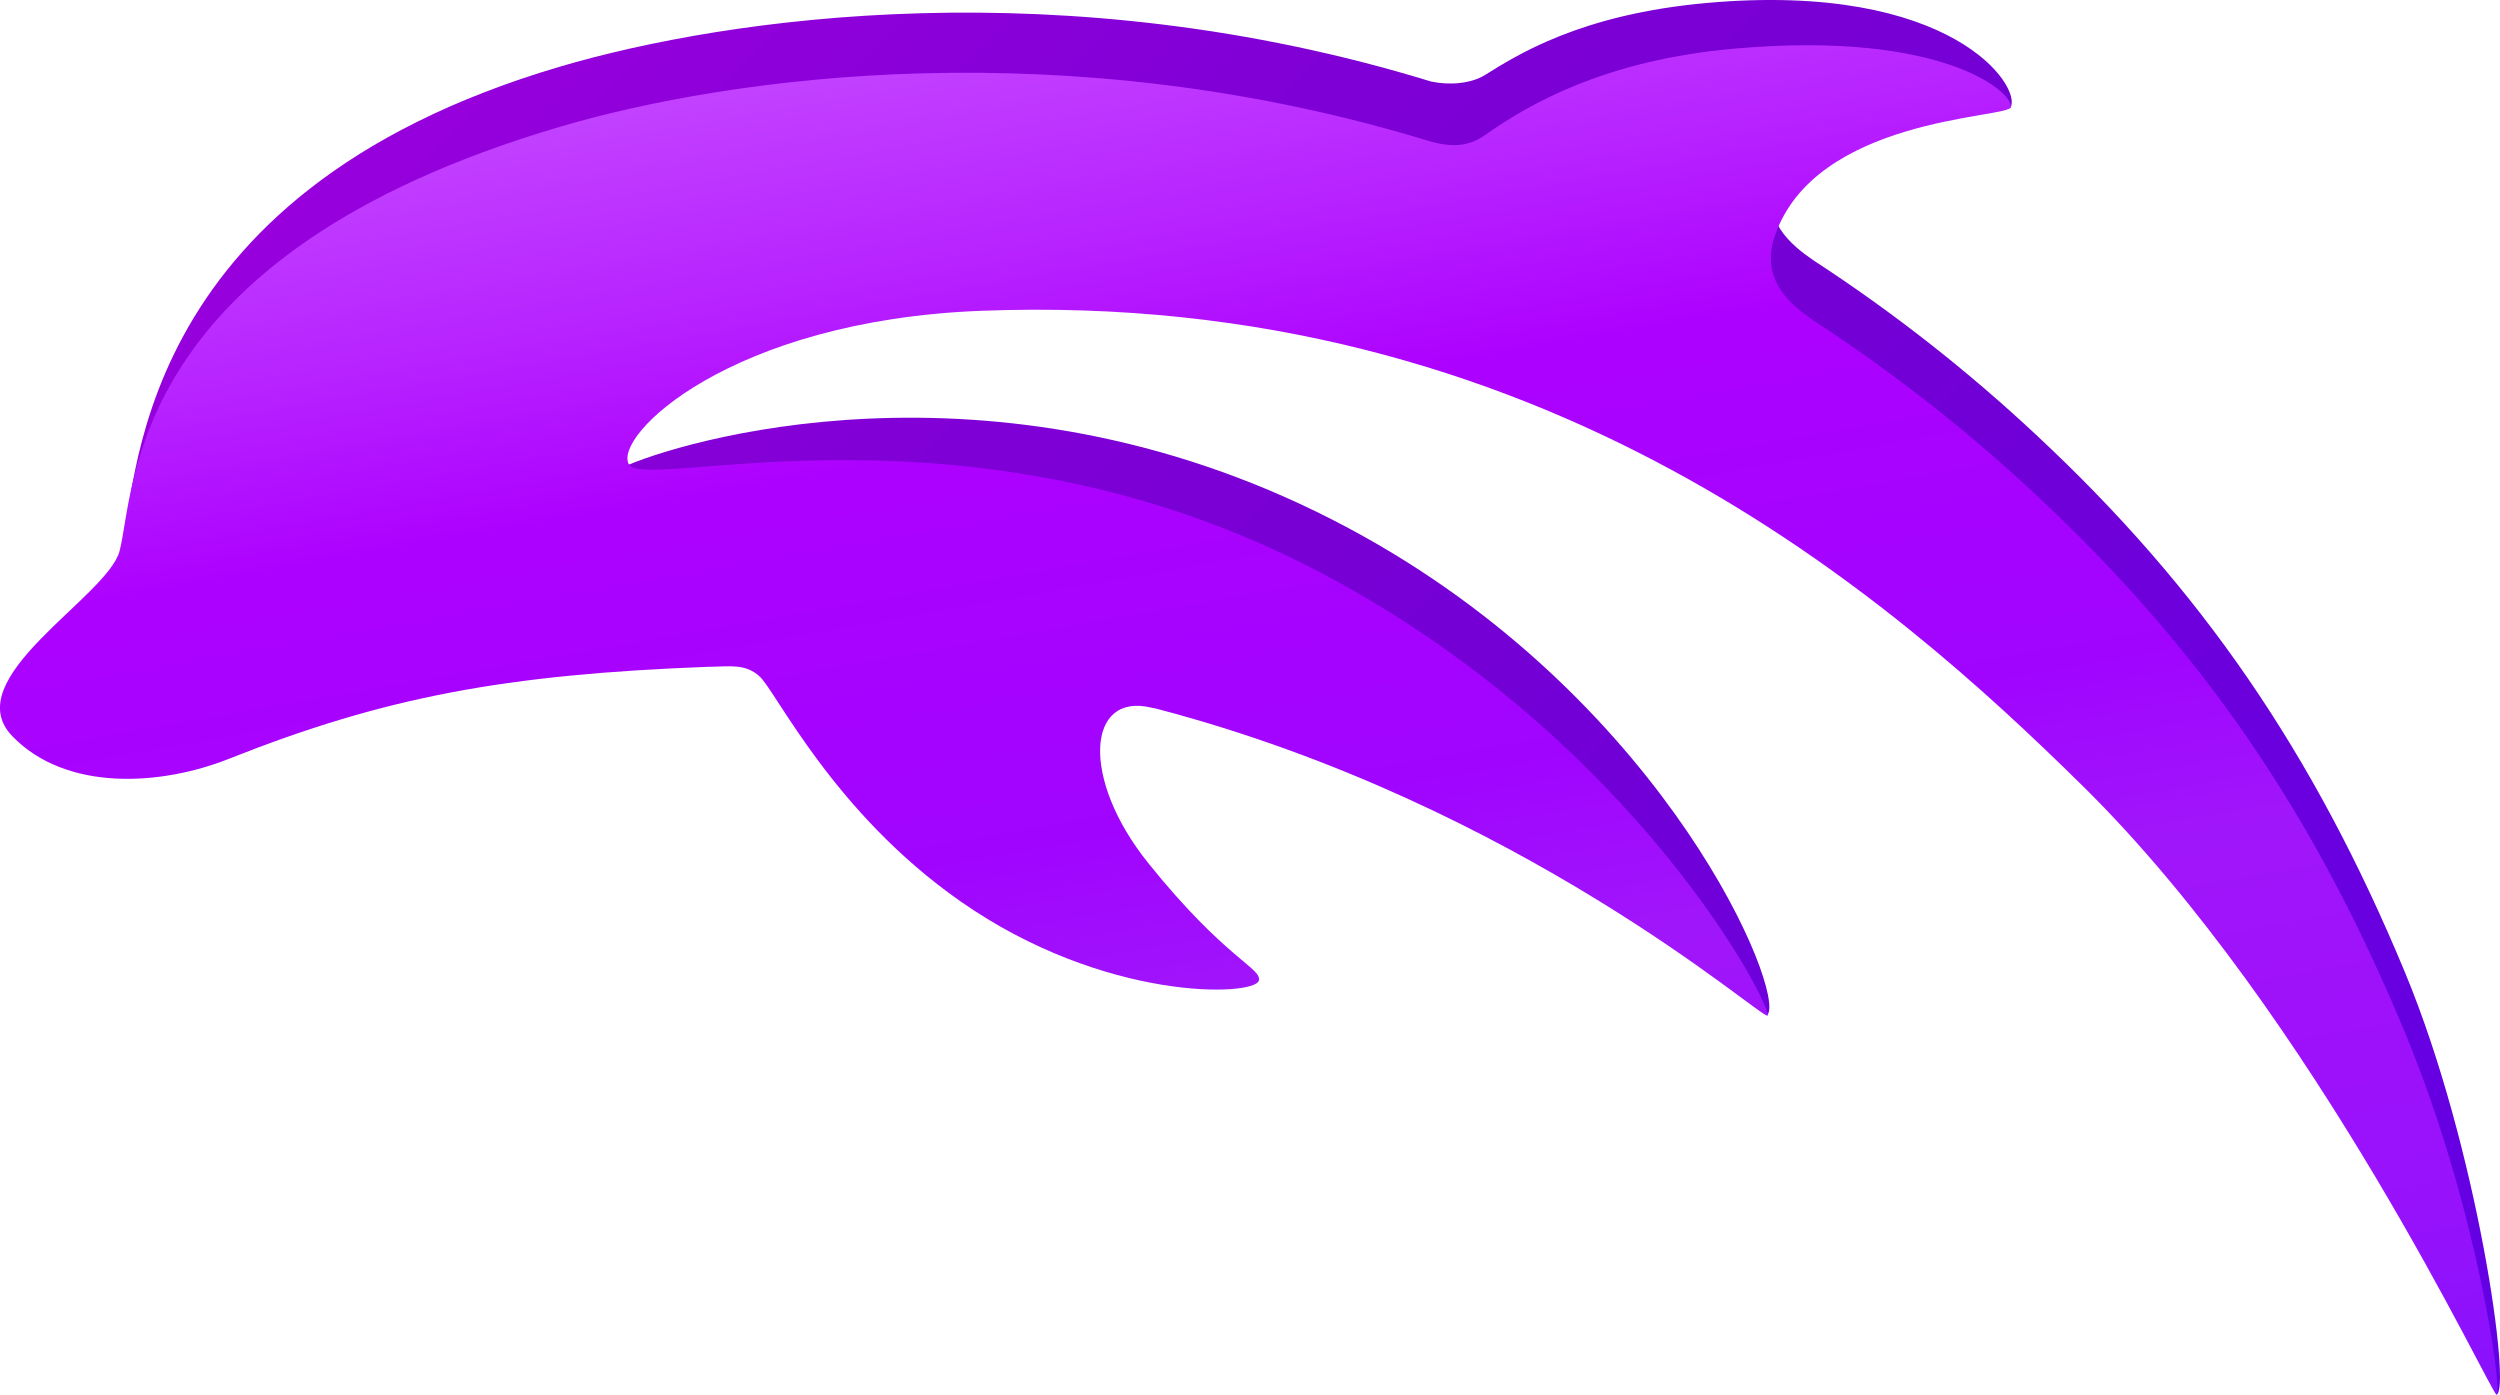
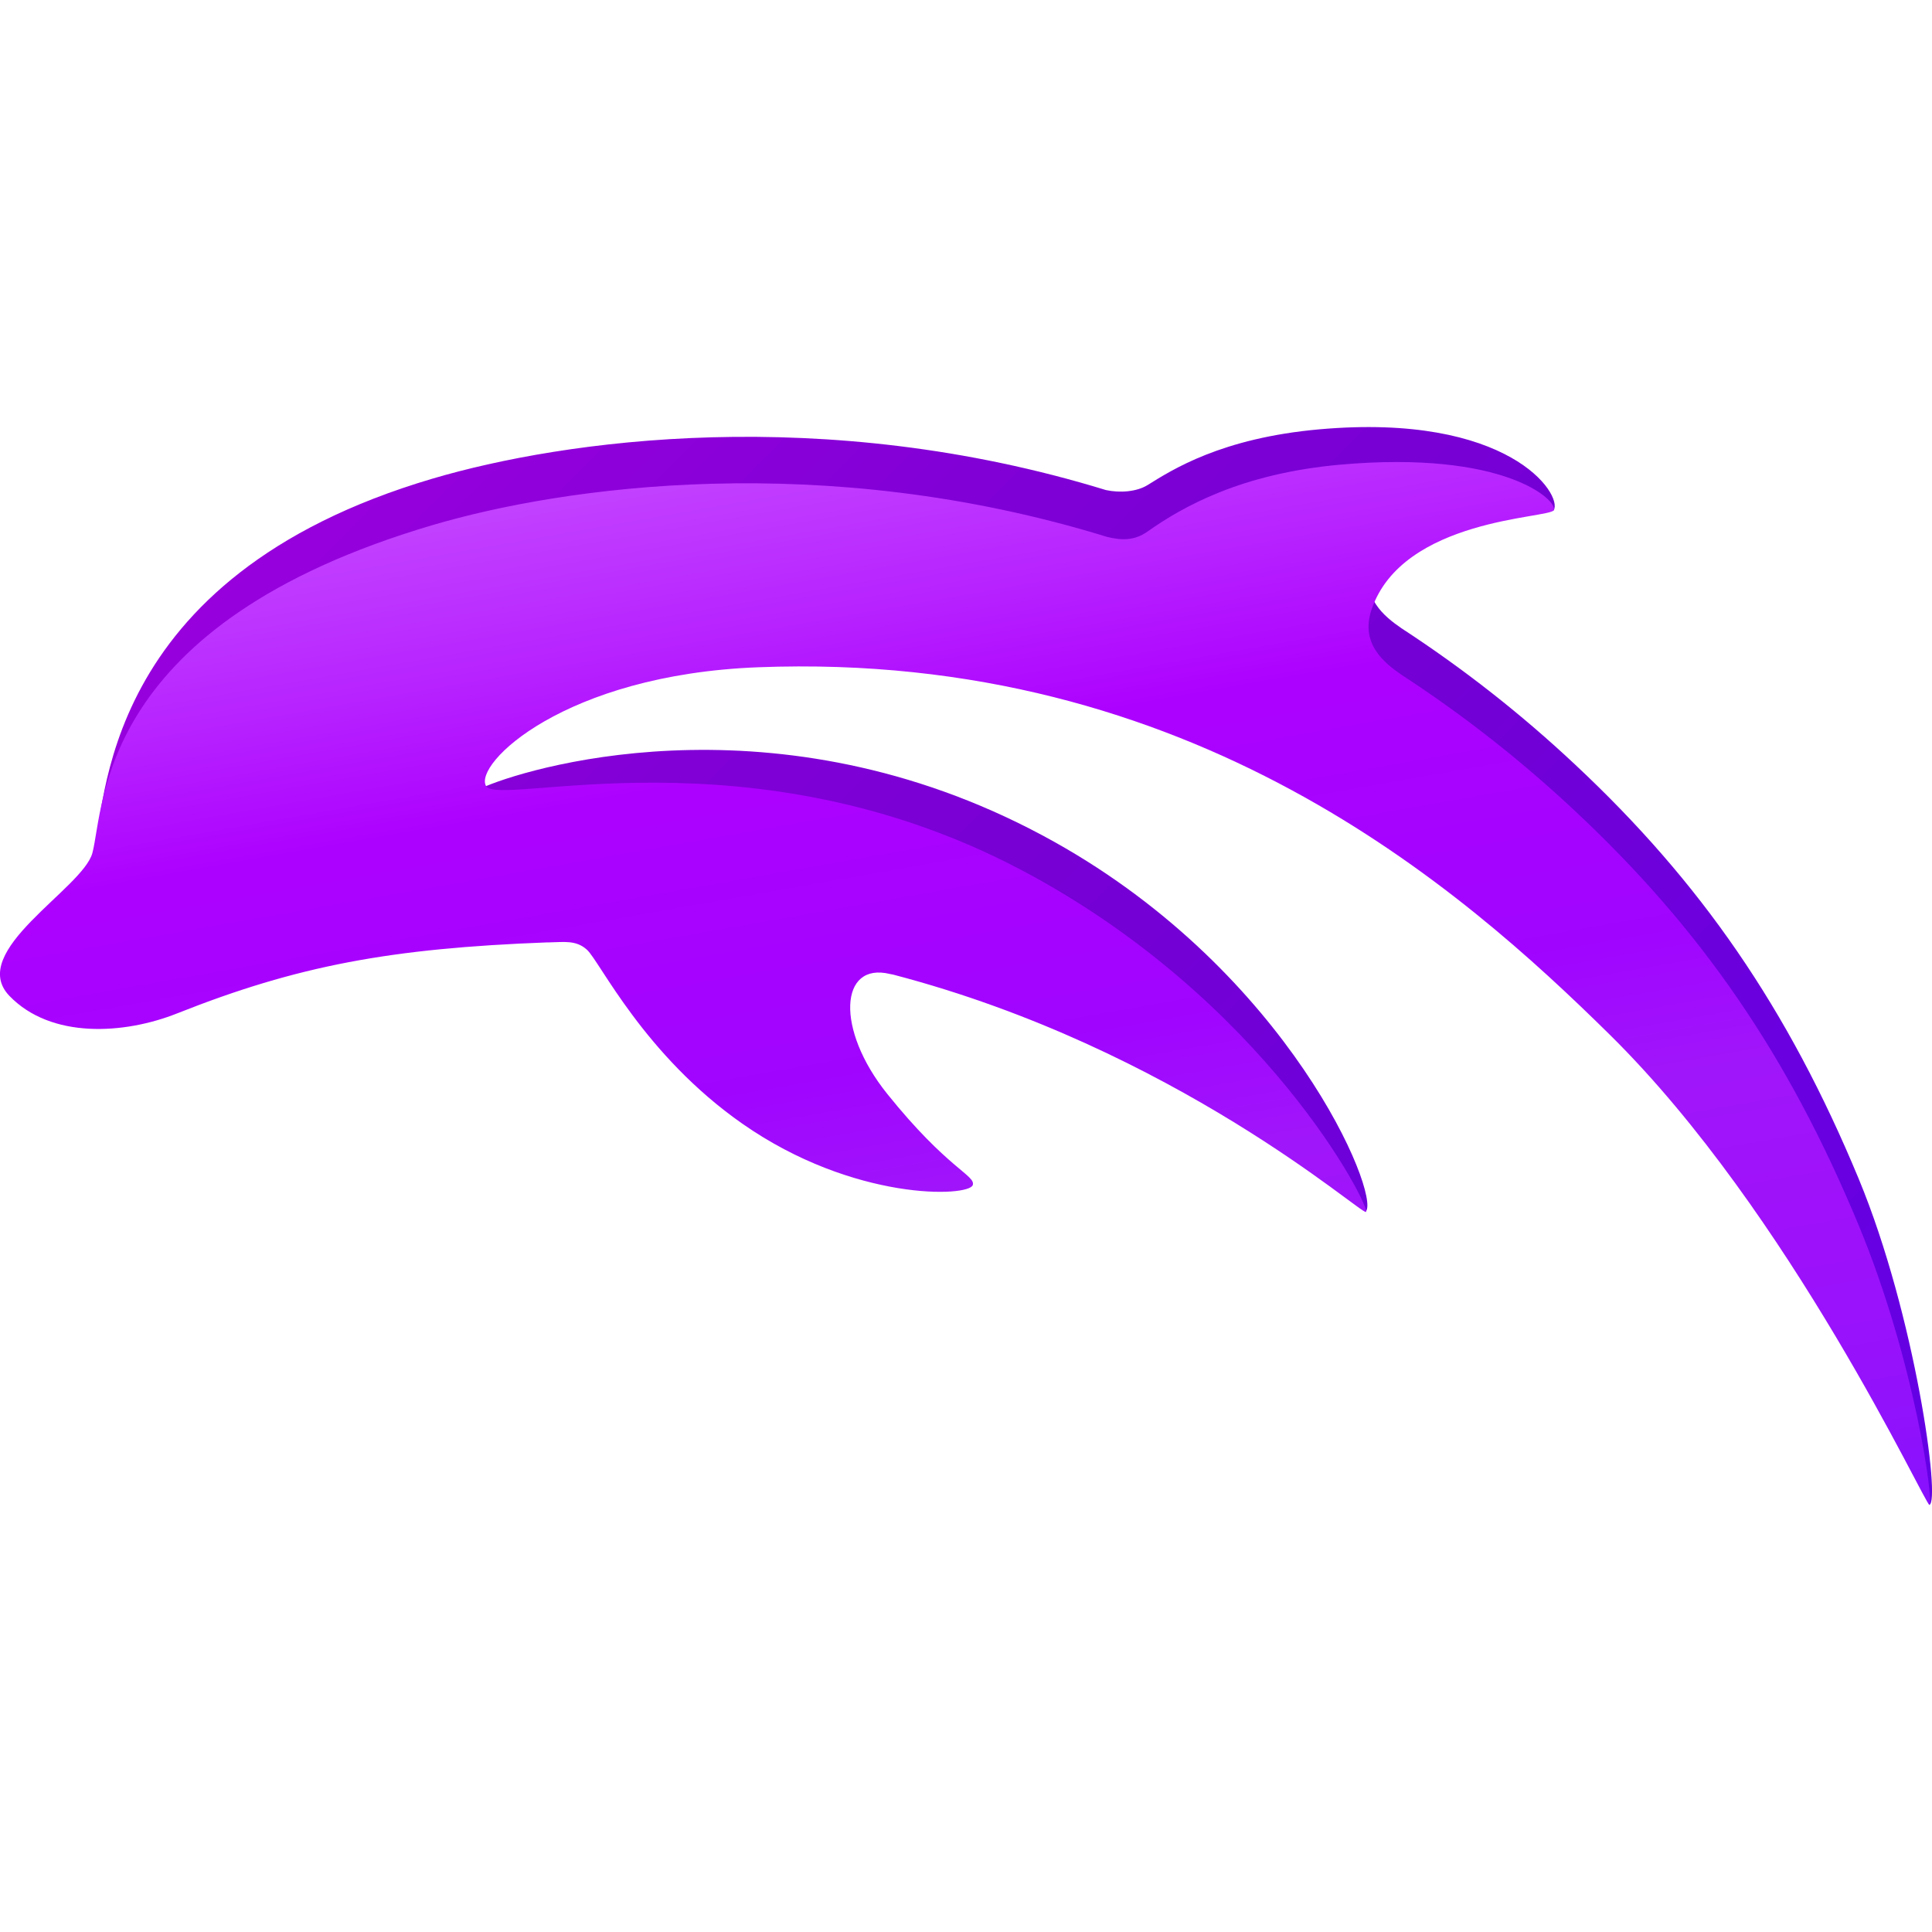
- <svg xmlns="http://www.w3.org/2000/svg" id="dolphinrefreshblue" viewBox="0 0 1024.02 571.29" version="1.1">
+ <svg xmlns="http://www.w3.org/2000/svg" id="dolphinrefreshblue" viewBox="0 0 1024 1024" version="1.1" width="1024" height="1024">
  <defs id="defs14">
-     <linearGradient id="linear-gradient" x1="921.62" y1="672.33" x2="225.62" y2="-23.68" gradientUnits="userSpaceOnUse">
+     <linearGradient id="linear-gradient" x1="921.62" y1="672.33" x2="225.62" y2="-23.68" gradientUnits="userSpaceOnUse" gradientTransform="translate(-0.00113174,226.3562)">
      <stop offset="0" stop-color="#3217ff" id="stop1" style="stop-color:#6300e5;stop-opacity:1;" />
      <stop offset="0.26" stop-color="#2b38ff" id="stop2" style="stop-color:#6b00de;stop-opacity:1;" />
      <stop offset="0.5" stop-color="#2455ff" id="stop3" style="stop-color:#7300d5;stop-opacity:1;" />
      <stop offset="0.75" stop-color="#1d74ff" id="stop4" style="stop-color:#8000d6;stop-opacity:1;" />
      <stop offset="1" stop-color="#1792ff" id="stop5" style="stop-color:#9700dd;stop-opacity:1;" />
    </linearGradient>
-     <linearGradient id="linear-gradient-2" x1="551.69" y1="654.33" x2="438.44" y2="12.11" gradientUnits="userSpaceOnUse">
+     <linearGradient id="linear-gradient-2" x1="551.69" y1="654.33" x2="438.44" y2="12.11" gradientUnits="userSpaceOnUse" gradientTransform="translate(-0.00113174,226.3562)">
      <stop offset="0" stop-color="#0e80ff" id="stop6" style="stop-color:#8811fd;stop-opacity:1;" />
      <stop offset="0.13" stop-color="#0789ff" id="stop7" style="stop-color:#9712fb;stop-opacity:1;" />
      <stop offset="0.25" stop-color="#0090ff" id="stop8" style="stop-color:#9e11fa;stop-opacity:1;" />
      <stop offset="0.38" stop-color="#009dff" id="stop9" style="stop-color:#a016fa;stop-opacity:1;" />
      <stop offset="0.5" stop-color="#0af" id="stop10" style="stop-color:#a004ff;stop-opacity:1;" />
      <stop offset="0.622" stop-color="#00b7ff" id="stop11" style="stop-color:#a603ff;stop-opacity:1;" />
      <stop offset="0.752" stop-color="#00c4ff" id="stop12" style="stop-color:#ad01ff;stop-opacity:1;" />
      <stop offset="0.87" stop-color="#21ccff" id="stop13" style="stop-color:#b723ff;stop-opacity:1;" />
      <stop offset="1" stop-color="#46d4ff" id="stop14" style="stop-color:#c241ff;stop-opacity:1;" />
    </linearGradient>
  </defs>
-   <path id="accent" d="M1022.56,571.21c-1.27.18-38.52-169.99-134.5-264.57-78.26-77.11-255.29-227.76-485.28-211.36-179.97,12.83-155.26,99.22-145.34,95.09,28.18-11.76,160.45-49.32,301.51,29.56,124.72,69.74,172.5,186.62,165.04,195.72-1.59,1.92-45.15-108.8-244.51-150.96-154.52-32.68-316.61-5.94-385.63,21.46-28.07,11.15-73.88,41.57-82.75,11.13-8.31-28.53,33.5-51.54,38.43-70.45,6.44-24.72,1.99-147.1,179.83-199.53,69.13-20.38,206.69-40,356.78,6.08,7.41,1.62,16.34.93,22.08-2.63,12.86-7.98,38.97-24.94,91.15-29.56,100.28-8.88,129,34.46,124.16,42.86-2.44,4.24-80.13-20.48-96.57,28.08-6.12,18.08,6.78,28.28,15.94,34.57,32.67,21.29,63.4,45.41,91.84,72.09,66.54,62.22,112.8,128.96,150.42,219.66,29.94,72.19,43.57,171.86,37.4,172.75Z" style="fill:url(#linear-gradient); fill-rule:evenodd; stroke-width:0px;" />
-   <path id="main" d="M1022.65,571.29c-2.15.3-73.59-154.8-169.57-249.37-78.26-77.11-220.89-203.51-451.29-194.61-102.85,3.97-151.08,51.44-144.13,63.02,6.78,11.3,140.6-31.02,283.56,44.38,130.09,68.62,185.48,179.26,182.78,181.3-2.21,1.67-101.12-86.71-250.52-125.78-.58-.09-1.15-.21-1.73-.34-26.77-6.58-29.04,29.26-1.48,63.55,31.9,39.7,46.88,43.17,45.33,48.28-1.97,6.43-63.11,8.78-122.18-32.52-52.04-36.39-75.4-85.8-82.28-92.13-5.82-5.35-12.47-4.05-20.2-3.94-.32,0-.63,0-.95,0-83.04,3.15-132.41,12.35-196.14,37.65-28.07,11.15-66.77,13.55-88.81-9.24-22.87-23.65,39.02-56.97,43.95-75.87,6.44-24.72,2.53-121.3,180.36-173.74,69.24-20.42,207.11-40.06,357.46,6.29,7.58,1.86,14.42,2.09,21.4-2.84,18.56-13.12,49.71-30.75,101.87-35.43,87.65-7.85,115.71,19.11,113.43,24.09-2.03,4.45-80.13,4.15-96.57,52.72-6.12,18.08,6.78,28.28,15.94,34.57,32.67,21.29,63.4,45.41,91.85,72.09,66.55,62.22,112.81,128.96,150.42,219.66,29.93,72.19,39.98,147.84,37.48,148.2Z" style="fill:url(#linear-gradient-2); fill-rule:evenodd; stroke-width:0px;" />
+   <path id="accent" d="m 1022.559,797.566 c -1.27,0.18 -38.52,-169.99 -134.5,-264.57 -78.26,-77.11 -255.29,-227.76 -485.28,-211.36 -179.97,12.83 -155.26,99.22 -145.34,95.09 28.18,-11.76 160.45,-49.32 301.51,29.56 124.72,69.74 172.5,186.62 165.04,195.72 -1.59,1.92 -45.15,-108.8 -244.51,-150.96 -154.52,-32.68 -316.61,-5.94 -385.63,21.46 -28.07,11.15 -73.88,41.57 -82.75,11.13 -8.31,-28.53 33.5,-51.54 38.43,-70.45 6.44,-24.72 1.99,-147.1 179.83,-199.53 69.13,-20.38 206.69,-40 356.78,6.08 7.41,1.62 16.34,0.93 22.08,-2.63 12.86,-7.98 38.97,-24.94 91.15,-29.56 100.28,-8.88 129,34.46 124.16,42.86 -2.44,4.24 -80.13,-20.48 -96.57,28.08 -6.12,18.08 6.78,28.28 15.94,34.57 32.67,21.29 63.4,45.41 91.84,72.09 66.54,62.22 112.8,128.96 150.42,219.66 29.94,72.19 43.57,171.86 37.4,172.75 z" style="fill:url(#linear-gradient);fill-rule:evenodd;stroke-width:0px" />
+   <path id="main" d="m 1022.649,797.646 c -2.15,0.3 -73.59,-154.8 -169.57,-249.37 -78.26,-77.11 -220.89,-203.51 -451.29,-194.61 -102.85,3.97 -151.08,51.44 -144.13,63.02 6.78,11.3 140.6,-31.02 283.56,44.38 130.09,68.62 185.48,179.26 182.78,181.3 -2.21,1.67 -101.12,-86.71 -250.52,-125.78 -0.58,-0.09 -1.15,-0.21 -1.73,-0.34 -26.77,-6.58 -29.04,29.26 -1.48,63.55 31.9,39.7 46.88,43.17 45.33,48.28 -1.97,6.43 -63.11,8.78 -122.18,-32.52 -52.04,-36.39 -75.4,-85.8 -82.28,-92.13 -5.82,-5.35 -12.47,-4.05 -20.2,-3.94 -0.32,0 -0.63,0 -0.95,0 -83.04,3.15 -132.41,12.35 -196.14,37.65 -28.07,11.15 -66.77,13.55 -88.81,-9.24 -22.87,-23.65 39.02,-56.97 43.95,-75.87 6.44,-24.72 2.53,-121.3 180.36,-173.74 69.24,-20.42 207.11,-40.06 357.46,6.29 7.58,1.86 14.42,2.09 21.4,-2.84 18.56,-13.12 49.71,-30.75 101.87,-35.43 87.65,-7.85 115.71,19.11 113.43,24.09 -2.03,4.45 -80.13,4.15 -96.57,52.72 -6.12,18.08 6.78,28.28 15.94,34.57 32.67,21.29 63.4,45.41 91.85,72.09 66.55,62.22 112.81,128.96 150.42,219.66 29.93,72.19 39.98,147.84 37.48,148.2 z" style="fill:url(#linear-gradient-2);fill-rule:evenodd;stroke-width:0px" />
</svg>
